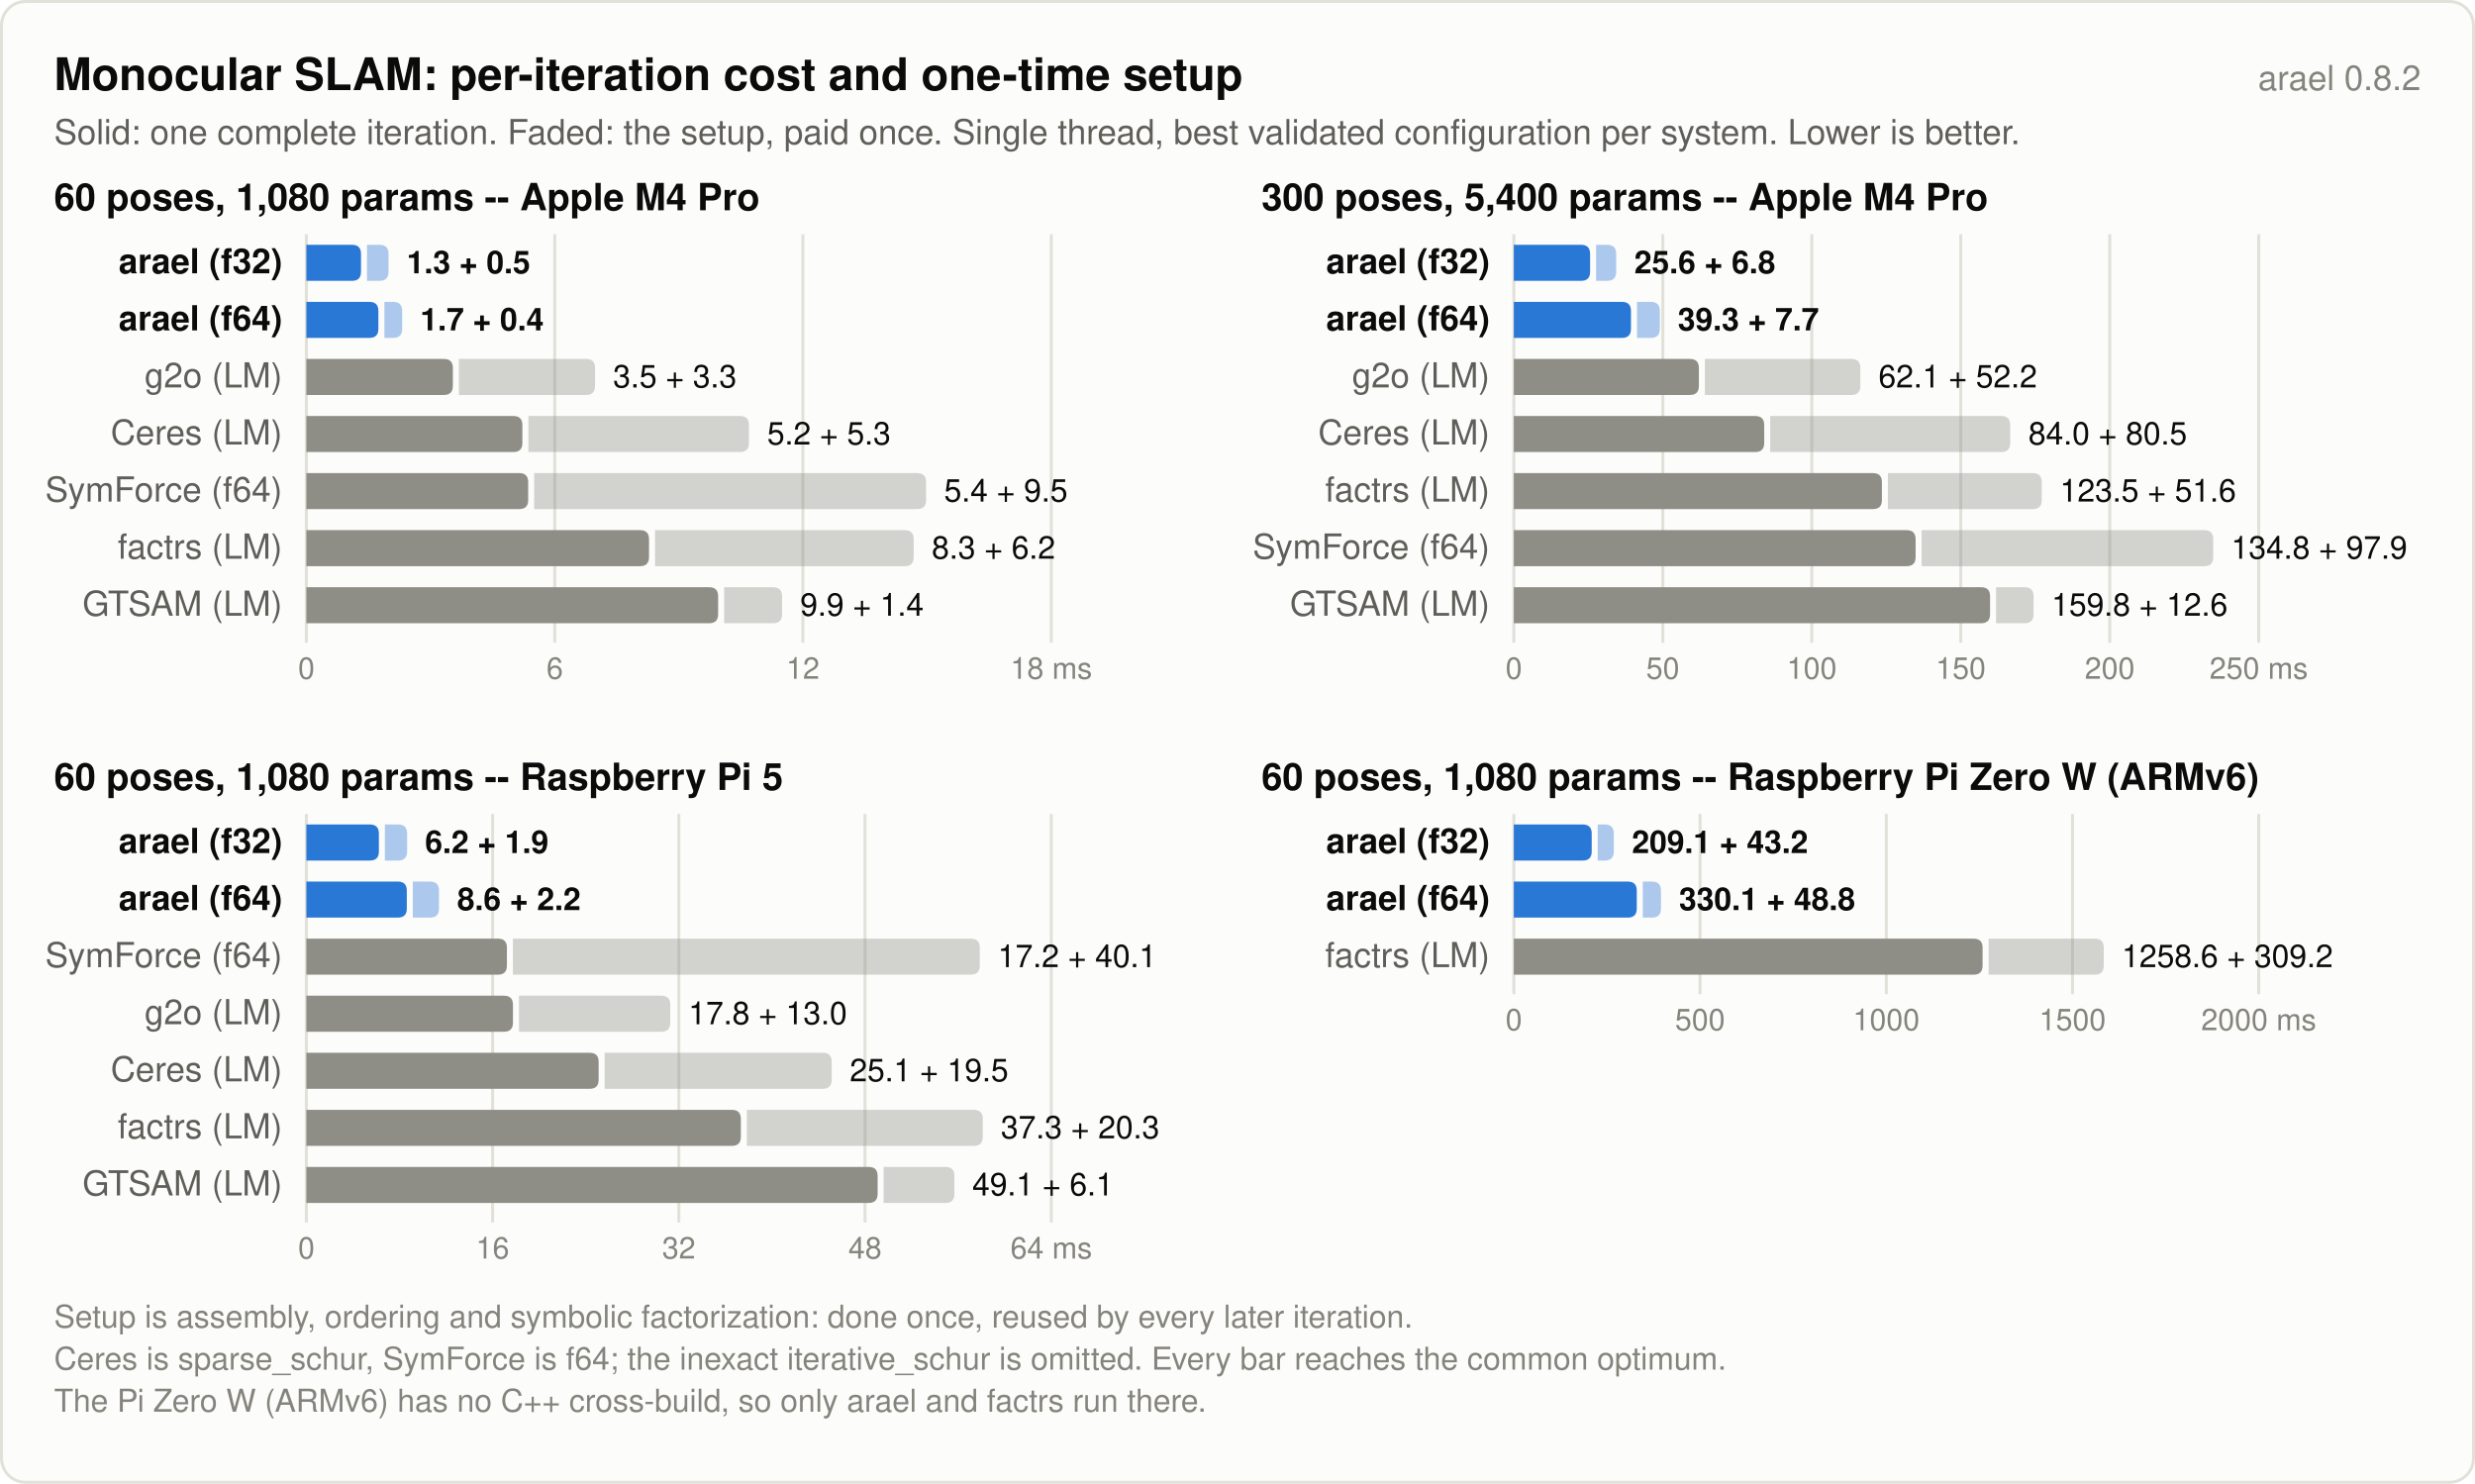
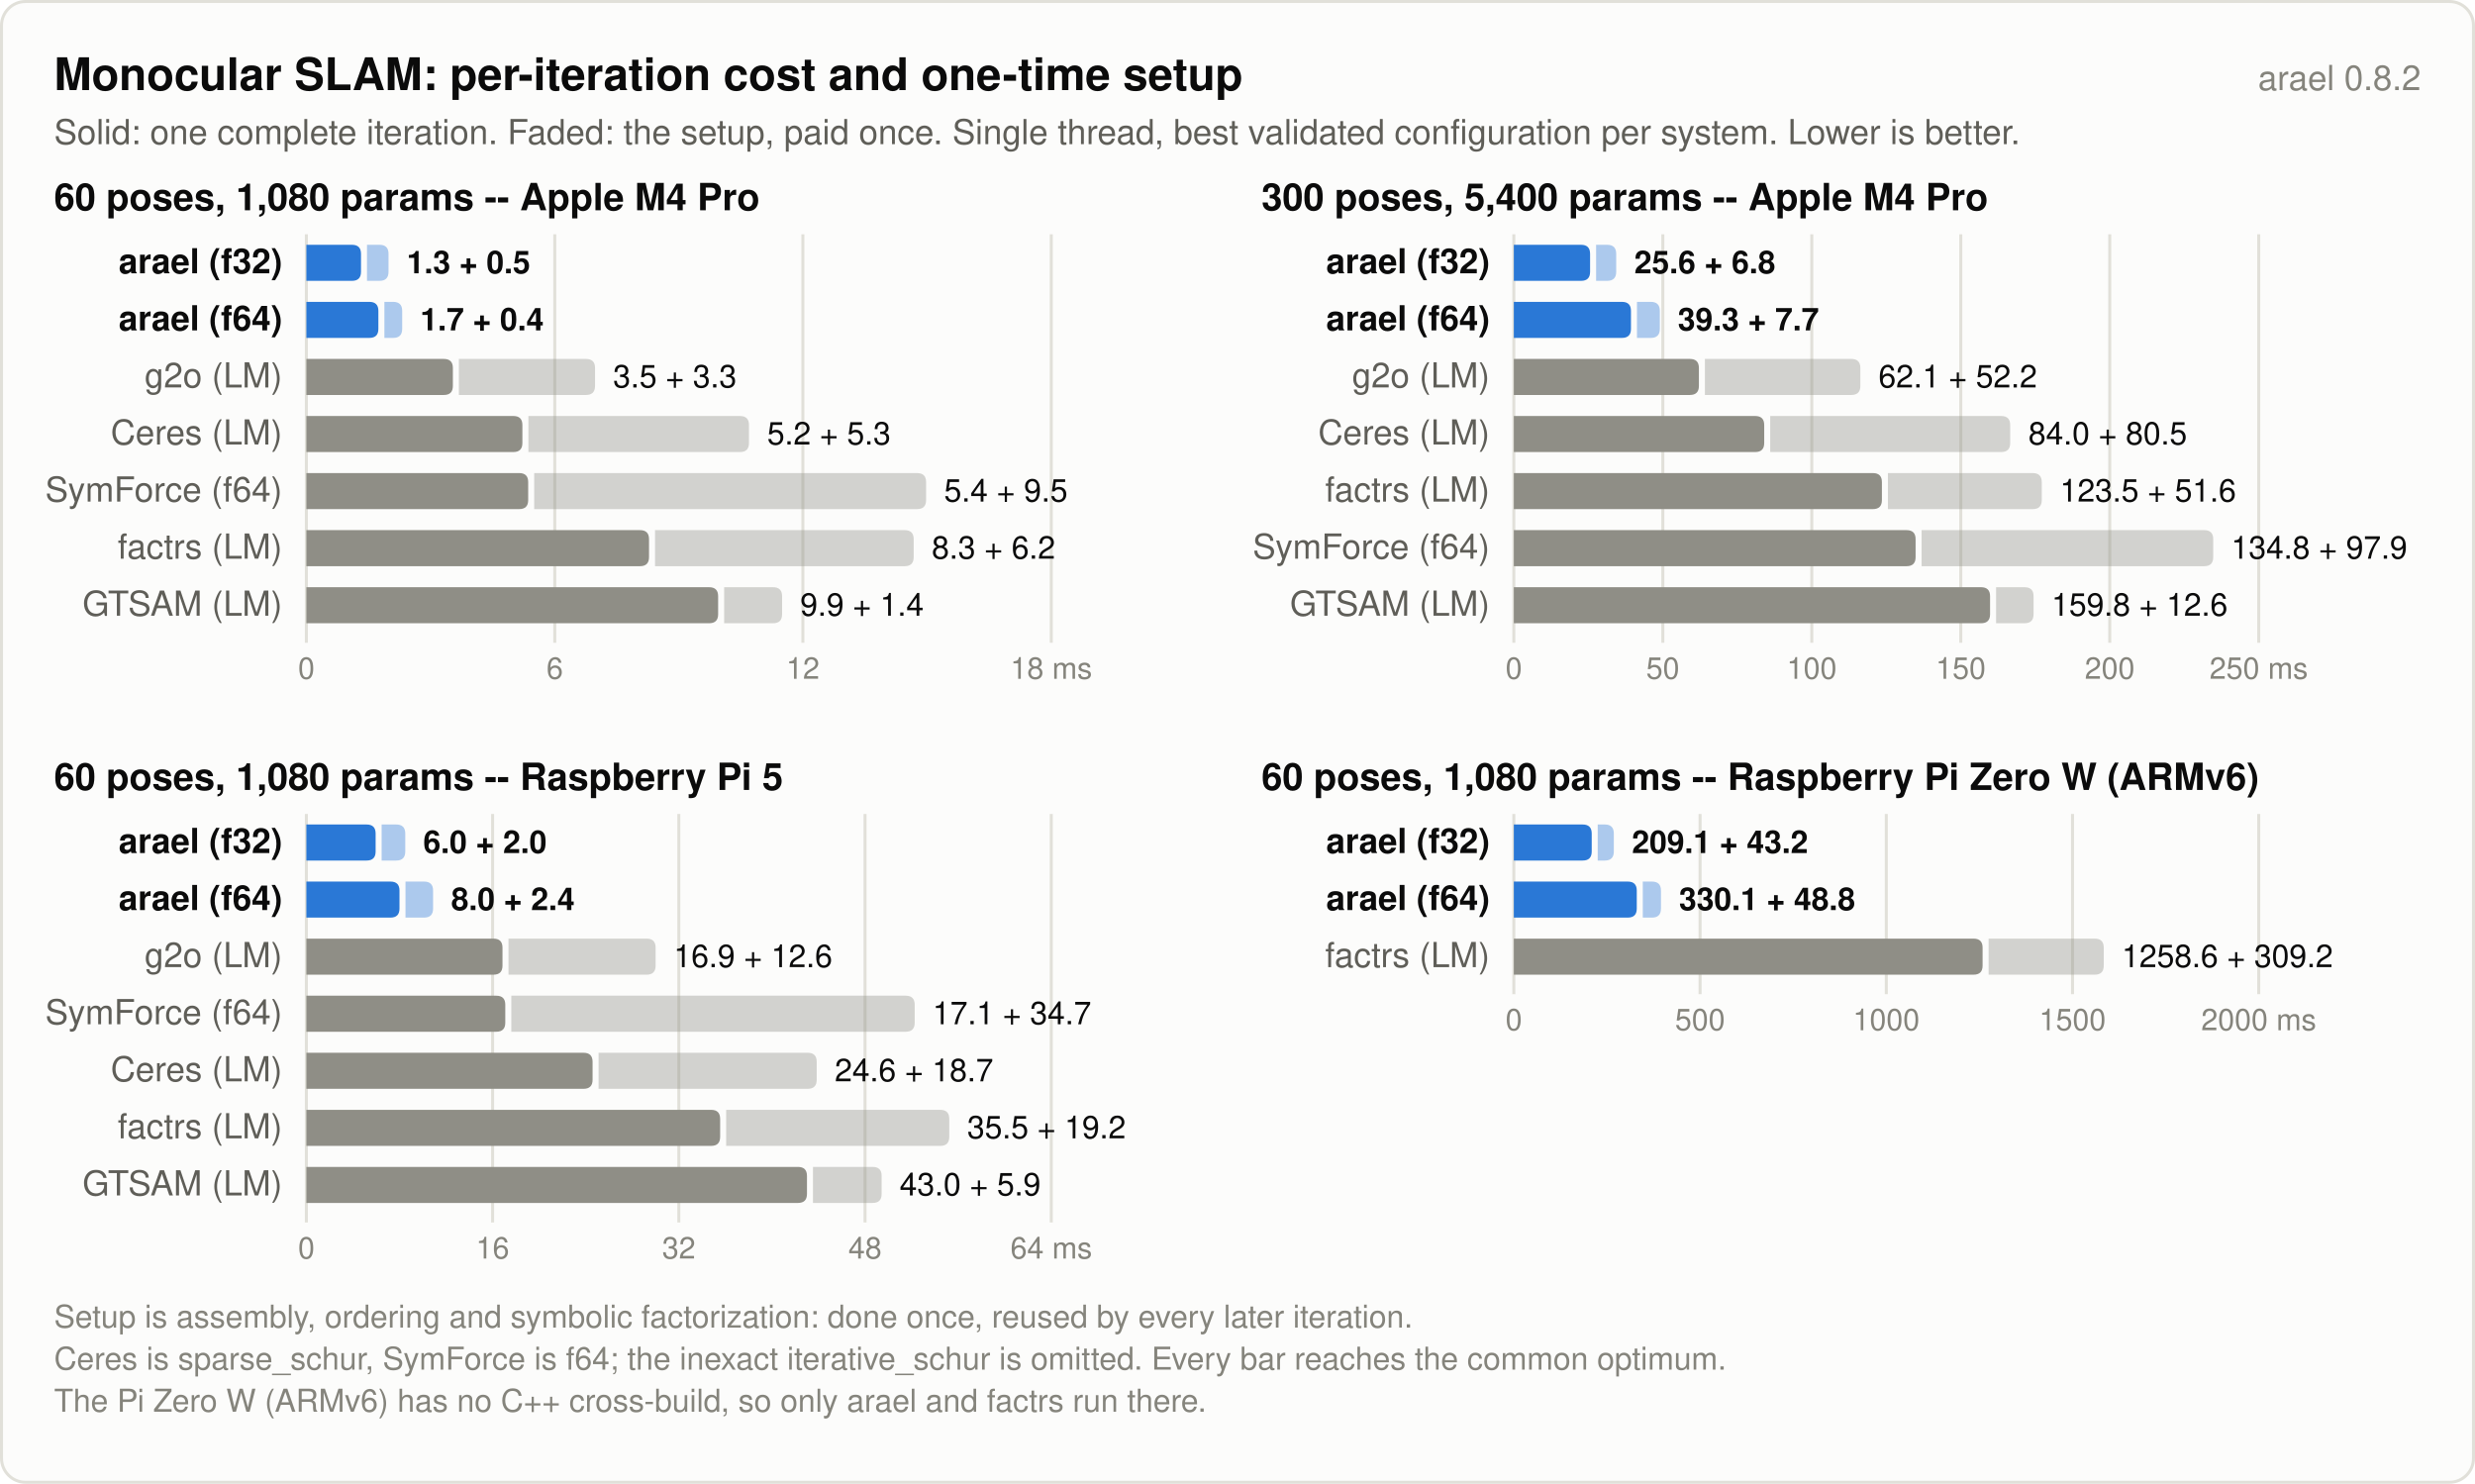
<svg xmlns="http://www.w3.org/2000/svg" width="824" height="494" viewBox="0 0 824 494" font-family="ui-sans-serif, system-ui, -apple-system, 'Segoe UI', Helvetica, Arial, sans-serif">
  <rect x="0.5" y="0.5" width="823" height="493" rx="8" fill="#fcfcfb" stroke="#e1e0d9" />
  <text x="18" y="30" font-size="15" font-weight="600" fill="#0b0b0b">Monocular SLAM: per-iteration cost and one-time setup</text>
  <text x="806" y="30" font-size="11.5" text-anchor="end" fill="#85847c">arael 0.8.2</text>
  <text x="18" y="48" font-size="11.5" fill="#5f5e58">Solid: one complete iteration. Faded: the setup, paid once. Single thread, best validated configuration per system. Lower is better.</text>
  <text x="18" y="70" font-size="12.5" font-weight="600" fill="#0b0b0b">60 poses, 1,080 params -- Apple M4 Pro</text>
  <line x1="102.0" y1="78" x2="102.0" y2="214" stroke="#e1e0d9" stroke-width="1" />
  <text x="102.0" y="226" font-size="10" text-anchor="middle" fill="#85847c">0</text>
  <line x1="184.7" y1="78" x2="184.7" y2="214" stroke="#e1e0d9" stroke-width="1" />
  <text x="184.7" y="226" font-size="10" text-anchor="middle" fill="#85847c">6</text>
  <line x1="267.3" y1="78" x2="267.3" y2="214" stroke="#e1e0d9" stroke-width="1" />
  <text x="267.3" y="226" font-size="10" text-anchor="middle" fill="#85847c">12</text>
  <line x1="350.0" y1="78" x2="350.0" y2="214" stroke="#e1e0d9" stroke-width="1" />
  <text x="350.0" y="226" font-size="10" text-anchor="middle" fill="#85847c">18 ms</text>
  <text x="94" y="91.0" font-size="11.5" text-anchor="end" font-weight="600" fill="#0b0b0b">arael (f32)</text>
  <path d="M102,81.5 L117.187,81.5 Q120.187,81.5 120.187,84.5 L120.187,90.5 Q120.187,93.5 117.187,93.5 L102,93.5 Z" fill="#2a78d6" />
  <path d="M122.187,81.5 L126.351,81.5 Q129.351,81.5 129.351,84.5 L129.351,90.5 Q129.351,93.5 126.351,93.5 L122.187,93.5 Z" fill="#2a78d6" fill-opacity="0.38" />
  <text x="135.4" y="91.0" font-size="10.5" font-weight="600" fill="#0b0b0b">1.3 + 0.5</text>
  <text x="94" y="110.0" font-size="11.5" text-anchor="end" font-weight="600" fill="#0b0b0b">arael (f64)</text>
  <path d="M102,100.5 L122.973,100.5 Q125.973,100.5 125.973,103.5 L125.973,109.5 Q125.973,112.5 122.973,112.5 L102,112.5 Z" fill="#2a78d6" />
  <path d="M127.973,100.5 L130.898,100.5 Q133.898,100.5 133.898,103.5 L133.898,109.5 Q133.898,112.5 130.898,112.5 L127.973,112.5 Z" fill="#2a78d6" fill-opacity="0.38" />
  <text x="139.9" y="110.0" font-size="10.5" font-weight="600" fill="#0b0b0b">1.7 + 0.4</text>
  <text x="94" y="129.0" font-size="11.5" text-anchor="end" fill="#5f5e58">g2o (LM)</text>
  <path d="M102,119.5 L147.773,119.5 Q150.773,119.5 150.773,122.5 L150.773,128.5 Q150.773,131.5 147.773,131.5 L102,131.5 Z" fill="#8f8e86" />
  <path d="M152.773,119.5 L195.102,119.5 Q198.102,119.5 198.102,122.5 L198.102,128.5 Q198.102,131.5 195.102,131.5 L152.773,131.5 Z" fill="#8f8e86" fill-opacity="0.38" />
  <text x="204.1" y="129.0" font-size="10.5" fill="#0b0b0b">3.5 + 3.3</text>
  <text x="94" y="148.0" font-size="11.5" text-anchor="end" fill="#5f5e58">Ceres (LM)</text>
  <path d="M102,138.5 L170.92,138.5 Q173.92,138.5 173.92,141.5 L173.92,147.5 Q173.92,150.5 170.92,150.5 L102,150.5 Z" fill="#8f8e86" />
  <path d="M175.92,138.5 L246.356,138.5 Q249.356,138.5 249.356,141.5 L249.356,147.5 Q249.356,150.5 246.356,150.5 L175.92,150.5 Z" fill="#8f8e86" fill-opacity="0.38" />
  <text x="255.4" y="148.0" font-size="10.5" fill="#0b0b0b">5.2 + 5.3</text>
  <text x="94" y="167.0" font-size="11.5" text-anchor="end" fill="#5f5e58">SymForce (f64)</text>
  <path d="M102,157.5 L172.849,157.5 Q175.849,157.5 175.849,160.5 L175.849,166.5 Q175.849,169.5 172.849,169.5 L102,169.5 Z" fill="#8f8e86" />
  <path d="M177.849,157.5 L305.324,157.5 Q308.324,157.5 308.324,160.5 L308.324,166.5 Q308.324,169.5 305.324,169.5 L177.849,169.5 Z" fill="#8f8e86" fill-opacity="0.38" />
  <text x="314.3" y="167.0" font-size="10.5" fill="#0b0b0b">5.4 + 9.5</text>
  <text x="94" y="186.0" font-size="11.5" text-anchor="end" fill="#5f5e58">factrs (LM)</text>
  <path d="M102,176.5 L213.08,176.5 Q216.08,176.5 216.08,179.5 L216.08,185.5 Q216.08,188.5 213.08,188.5 L102,188.5 Z" fill="#8f8e86" />
  <path d="M218.08,176.5 L301.191,176.5 Q304.191,176.5 304.191,179.5 L304.191,185.5 Q304.191,188.5 301.191,188.5 L218.08,188.5 Z" fill="#8f8e86" fill-opacity="0.38" />
  <text x="310.2" y="186.0" font-size="10.5" fill="#0b0b0b">8.3 + 6.2</text>
  <text x="94" y="205.0" font-size="11.5" text-anchor="end" fill="#5f5e58">GTSAM (LM)</text>
  <path d="M102,195.5 L236.089,195.5 Q239.089,195.5 239.089,198.5 L239.089,204.5 Q239.089,207.5 236.089,207.5 L102,207.5 Z" fill="#8f8e86" />
  <path d="M241.089,195.5 L257.378,195.5 Q260.378,195.5 260.378,198.5 L260.378,204.5 Q260.378,207.5 257.378,207.5 L241.089,207.5 Z" fill="#8f8e86" fill-opacity="0.38" />
  <text x="266.4" y="205.0" font-size="10.5" fill="#0b0b0b">9.9 + 1.4</text>
  <text x="420" y="70" font-size="12.5" font-weight="600" fill="#0b0b0b">300 poses, 5,400 params -- Apple M4 Pro</text>
  <line x1="504.0" y1="78" x2="504.0" y2="214" stroke="#e1e0d9" stroke-width="1" />
  <text x="504.0" y="226" font-size="10" text-anchor="middle" fill="#85847c">0</text>
  <line x1="553.6" y1="78" x2="553.6" y2="214" stroke="#e1e0d9" stroke-width="1" />
  <text x="553.6" y="226" font-size="10" text-anchor="middle" fill="#85847c">50</text>
  <line x1="603.2" y1="78" x2="603.2" y2="214" stroke="#e1e0d9" stroke-width="1" />
  <text x="603.2" y="226" font-size="10" text-anchor="middle" fill="#85847c">100</text>
  <line x1="652.8" y1="78" x2="652.8" y2="214" stroke="#e1e0d9" stroke-width="1" />
  <text x="652.8" y="226" font-size="10" text-anchor="middle" fill="#85847c">150</text>
  <line x1="702.4" y1="78" x2="702.4" y2="214" stroke="#e1e0d9" stroke-width="1" />
  <text x="702.4" y="226" font-size="10" text-anchor="middle" fill="#85847c">200</text>
  <line x1="752.0" y1="78" x2="752.0" y2="214" stroke="#e1e0d9" stroke-width="1" />
  <text x="752.0" y="226" font-size="10" text-anchor="middle" fill="#85847c">250 ms</text>
  <text x="496" y="91.0" font-size="11.5" text-anchor="end" font-weight="600" fill="#0b0b0b">arael (f32)</text>
  <path d="M504,81.5 L526.385,81.5 Q529.385,81.5 529.385,84.5 L529.385,90.5 Q529.385,93.5 526.385,93.5 L504,93.5 Z" fill="#2a78d6" />
  <path d="M531.385,81.5 L535.081,81.5 Q538.081,81.5 538.081,84.5 L538.081,90.5 Q538.081,93.5 535.081,93.5 L531.385,93.5 Z" fill="#2a78d6" fill-opacity="0.38" />
  <text x="544.1" y="91.0" font-size="10.5" font-weight="600" fill="#0b0b0b">25.6 + 6.8</text>
  <text x="496" y="110.0" font-size="11.5" text-anchor="end" font-weight="600" fill="#0b0b0b">arael (f64)</text>
  <path d="M504,100.5 L539.996,100.5 Q542.996,100.5 542.996,103.5 L542.996,109.5 Q542.996,112.5 539.996,112.5 L504,112.5 Z" fill="#2a78d6" />
  <path d="M544.996,100.5 L549.604,100.5 Q552.604,100.5 552.604,103.5 L552.604,109.5 Q552.604,112.5 549.604,112.5 L544.996,112.5 Z" fill="#2a78d6" fill-opacity="0.38" />
  <text x="558.6" y="110.0" font-size="10.5" font-weight="600" fill="#0b0b0b">39.3 + 7.7</text>
  <text x="496" y="129.0" font-size="11.5" text-anchor="end" fill="#5f5e58">g2o (LM)</text>
  <path d="M504,119.5 L562.613,119.5 Q565.613,119.5 565.613,122.5 L565.613,128.5 Q565.613,131.5 562.613,131.5 L504,131.5 Z" fill="#8f8e86" />
  <path d="M567.613,119.5 L616.366,119.5 Q619.366,119.5 619.366,122.5 L619.366,128.5 Q619.366,131.5 616.366,131.5 L567.613,131.5 Z" fill="#8f8e86" fill-opacity="0.38" />
  <text x="625.4" y="129.0" font-size="10.5" fill="#0b0b0b">62.1 + 52.2</text>
  <text x="496" y="148.0" font-size="11.5" text-anchor="end" fill="#5f5e58">Ceres (LM)</text>
  <path d="M504,138.5 L584.358,138.5 Q587.358,138.5 587.358,141.5 L587.358,147.5 Q587.358,150.5 584.358,150.5 L504,150.5 Z" fill="#8f8e86" />
  <path d="M589.358,138.5 L666.253,138.5 Q669.253,138.5 669.253,141.5 L669.253,147.5 Q669.253,150.5 666.253,150.5 L589.358,150.5 Z" fill="#8f8e86" fill-opacity="0.38" />
  <text x="675.3" y="148.0" font-size="10.5" fill="#0b0b0b">84.0 + 80.5</text>
  <text x="496" y="167.0" font-size="11.5" text-anchor="end" fill="#5f5e58">factrs (LM)</text>
  <path d="M504,157.5 L623.542,157.5 Q626.542,157.5 626.542,160.5 L626.542,166.5 Q626.542,169.5 623.542,169.5 L504,169.5 Z" fill="#8f8e86" />
  <path d="M628.542,157.5 L676.759,157.5 Q679.759,157.5 679.759,160.5 L679.759,166.5 Q679.759,169.5 676.759,169.5 L628.542,169.5 Z" fill="#8f8e86" fill-opacity="0.38" />
  <text x="685.8" y="167.0" font-size="10.5" fill="#0b0b0b">123.5 + 51.6</text>
  <text x="496" y="186.0" font-size="11.5" text-anchor="end" fill="#5f5e58">SymForce (f64)</text>
  <path d="M504,176.5 L634.761,176.5 Q637.761,176.5 637.761,179.5 L637.761,185.5 Q637.761,188.5 634.761,188.5 L504,188.5 Z" fill="#8f8e86" />
  <path d="M639.761,176.5 L733.848,176.5 Q736.848,176.5 736.848,179.5 L736.848,185.5 Q736.848,188.5 733.848,188.5 L639.761,188.5 Z" fill="#8f8e86" fill-opacity="0.38" />
  <text x="742.8" y="186.0" font-size="10.5" fill="#0b0b0b">134.8 + 97.9</text>
  <text x="496" y="205.0" font-size="11.5" text-anchor="end" fill="#5f5e58">GTSAM (LM)</text>
  <path d="M504,195.5 L659.551,195.5 Q662.551,195.5 662.551,198.5 L662.551,204.5 Q662.551,207.5 659.551,207.5 L504,207.5 Z" fill="#8f8e86" />
  <path d="M664.551,195.5 L674.031,195.5 Q677.031,195.5 677.031,198.5 L677.031,204.5 Q677.031,207.5 674.031,207.5 L664.551,207.5 Z" fill="#8f8e86" fill-opacity="0.38" />
  <text x="683.0" y="205.0" font-size="10.5" fill="#0b0b0b">159.8 + 12.6</text>
  <text x="18" y="263" font-size="12.5" font-weight="600" fill="#0b0b0b">60 poses, 1,080 params -- Raspberry Pi 5</text>
  <line x1="102.0" y1="271" x2="102.0" y2="407" stroke="#e1e0d9" stroke-width="1" />
  <text x="102.0" y="419" font-size="10" text-anchor="middle" fill="#85847c">0</text>
  <line x1="164.0" y1="271" x2="164.0" y2="407" stroke="#e1e0d9" stroke-width="1" />
  <text x="164.0" y="419" font-size="10" text-anchor="middle" fill="#85847c">16</text>
  <line x1="226.0" y1="271" x2="226.0" y2="407" stroke="#e1e0d9" stroke-width="1" />
  <text x="226.0" y="419" font-size="10" text-anchor="middle" fill="#85847c">32</text>
  <line x1="288.0" y1="271" x2="288.0" y2="407" stroke="#e1e0d9" stroke-width="1" />
  <text x="288.0" y="419" font-size="10" text-anchor="middle" fill="#85847c">48</text>
  <line x1="350.0" y1="271" x2="350.0" y2="407" stroke="#e1e0d9" stroke-width="1" />
  <text x="350.0" y="419" font-size="10" text-anchor="middle" fill="#85847c">64 ms</text>
  <text x="94" y="284.0" font-size="11.5" text-anchor="end" font-weight="600" fill="#0b0b0b">arael (f32)</text>
-   <path d="M102,274.5 L123.141,274.5 Q126.141,274.5 126.141,277.5 L126.141,283.5 Q126.141,286.5 123.141,286.5 L102,286.5 Z" fill="#2a78d6" />
-   <path d="M128.141,274.5 L132.543,274.5 Q135.543,274.5 135.543,277.5 L135.543,283.5 Q135.543,286.5 132.543,286.5 L128.141,286.5 Z" fill="#2a78d6" fill-opacity="0.38" />
-   <text x="141.5" y="284.0" font-size="10.5" font-weight="600" fill="#0b0b0b">6.2 + 1.9</text>
+   <path d="M102,274.5 L122.056,274.5 Q125.056,274.5 125.056,277.5 L125.056,283.5 Q125.056,286.5 122.056,286.5 L102,286.5 Z" fill="#2a78d6" />
+   <path d="M127.056,274.5 L131.923,274.5 Q134.923,274.5 134.923,277.5 L134.923,283.5 Q134.923,286.5 131.923,286.5 L127.056,286.5 Z" fill="#2a78d6" fill-opacity="0.38" />
+   <text x="140.9" y="284.0" font-size="10.5" font-weight="600" fill="#0b0b0b">6.0 + 2.0</text>
  <text x="94" y="303.0" font-size="11.5" text-anchor="end" font-weight="600" fill="#0b0b0b">arael (f64)</text>
-   <path d="M102,293.5 L132.441,293.5 Q135.441,293.5 135.441,296.5 L135.441,302.5 Q135.441,305.5 132.441,305.5 L102,305.5 Z" fill="#2a78d6" />
-   <path d="M137.441,293.5 L143.16,293.5 Q146.16,293.5 146.16,296.5 L146.16,302.5 Q146.16,305.5 143.16,305.5 L137.441,305.5 Z" fill="#2a78d6" fill-opacity="0.38" />
-   <text x="152.2" y="303.0" font-size="10.5" font-weight="600" fill="#0b0b0b">8.6 + 2.2</text>
-   <text x="94" y="322.0" font-size="11.5" text-anchor="end" fill="#5f5e58">SymForce (f64)</text>
-   <path d="M102,312.5 L165.766,312.5 Q168.766,312.5 168.766,315.5 L168.766,321.5 Q168.766,324.5 165.766,324.5 L102,324.5 Z" fill="#8f8e86" />
-   <path d="M170.766,312.5 L323.192,312.5 Q326.192,312.5 326.192,315.5 L326.192,321.5 Q326.192,324.5 323.192,324.5 L170.766,324.5 Z" fill="#8f8e86" fill-opacity="0.38" />
-   <text x="332.2" y="322.0" font-size="10.5" fill="#0b0b0b">17.2 + 40.1</text>
-   <text x="94" y="341.0" font-size="11.5" text-anchor="end" fill="#5f5e58">g2o (LM)</text>
-   <path d="M102,331.5 L167.781,331.5 Q170.781,331.5 170.781,334.5 L170.781,340.5 Q170.781,343.5 167.781,343.5 L102,343.5 Z" fill="#8f8e86" />
-   <path d="M172.781,331.5 L220.156,331.5 Q223.156,331.5 223.156,334.5 L223.156,340.5 Q223.156,343.5 220.156,343.5 L172.781,343.5 Z" fill="#8f8e86" fill-opacity="0.38" />
-   <text x="229.2" y="341.0" font-size="10.5" fill="#0b0b0b">17.8 + 13.0</text>
+   <path d="M102,293.5 L130.0,293.5 Q133.0,293.5 133.0,296.5 L133.0,302.5 Q133.0,305.5 130.0,305.5 L102,305.5 Z" fill="#2a78d6" />
+   <path d="M135.0,293.5 L141.184,293.5 Q144.184,293.5 144.184,296.5 L144.184,302.5 Q144.184,305.5 141.184,305.5 L135.0,305.5 Z" fill="#2a78d6" fill-opacity="0.38" />
+   <text x="150.2" y="303.0" font-size="10.5" font-weight="600" fill="#0b0b0b">8.0 + 2.4</text>
+   <text x="94" y="322.0" font-size="11.5" text-anchor="end" fill="#5f5e58">g2o (LM)</text>
+   <path d="M102,312.5 L164.294,312.5 Q167.294,312.5 167.294,315.5 L167.294,321.5 Q167.294,324.5 164.294,324.5 L102,324.5 Z" fill="#8f8e86" />
+   <path d="M169.294,312.5 L215.274,312.5 Q218.274,312.5 218.274,315.5 L218.274,321.5 Q218.274,324.5 215.274,324.5 L169.294,324.5 Z" fill="#8f8e86" fill-opacity="0.38" />
+   <text x="224.3" y="322.0" font-size="10.5" fill="#0b0b0b">16.9 + 12.6</text>
+   <text x="94" y="341.0" font-size="11.5" text-anchor="end" fill="#5f5e58">SymForce (f64)</text>
+   <path d="M102,331.5 L165.224,331.5 Q168.224,331.5 168.224,334.5 L168.224,340.5 Q168.224,343.5 165.224,343.5 L102,343.5 Z" fill="#8f8e86" />
+   <path d="M170.224,331.5 L301.531,331.5 Q304.531,331.5 304.531,334.5 L304.531,340.5 Q304.531,343.5 301.531,343.5 L170.224,343.5 Z" fill="#8f8e86" fill-opacity="0.38" />
+   <text x="310.5" y="341.0" font-size="10.5" fill="#0b0b0b">17.1 + 34.7</text>
  <text x="94" y="360.0" font-size="11.5" text-anchor="end" fill="#5f5e58">Ceres (LM)</text>
-   <path d="M102,350.5 L196.301,350.5 Q199.301,350.5 199.301,353.5 L199.301,359.5 Q199.301,362.5 196.301,362.5 L102,362.5 Z" fill="#8f8e86" />
-   <path d="M201.301,350.5 L273.902,350.5 Q276.902,350.5 276.902,353.5 L276.902,359.5 Q276.902,362.5 273.902,362.5 L201.301,362.5 Z" fill="#8f8e86" fill-opacity="0.38" />
-   <text x="282.9" y="360.0" font-size="10.5" fill="#0b0b0b">25.1 + 19.5</text>
+   <path d="M102,350.5 L194.286,350.5 Q197.286,350.5 197.286,353.5 L197.286,359.5 Q197.286,362.5 194.286,362.5 L102,362.5 Z" fill="#8f8e86" />
+   <path d="M199.286,350.5 L268.904,350.5 Q271.904,350.5 271.904,353.5 L271.904,359.5 Q271.904,362.5 268.904,362.5 L199.286,362.5 Z" fill="#8f8e86" fill-opacity="0.38" />
+   <text x="277.9" y="360.0" font-size="10.5" fill="#0b0b0b">24.6 + 18.7</text>
  <text x="94" y="379.0" font-size="11.5" text-anchor="end" fill="#5f5e58">factrs (LM)</text>
-   <path d="M102,369.5 L243.654,369.5 Q246.654,369.5 246.654,372.5 L246.654,378.5 Q246.654,381.5 243.654,381.5 L102,381.5 Z" fill="#8f8e86" />
-   <path d="M248.654,369.5 L324.2,369.5 Q327.2,369.5 327.2,372.5 L327.2,378.5 Q327.2,381.5 324.2,381.5 L248.654,381.5 Z" fill="#8f8e86" fill-opacity="0.38" />
-   <text x="333.2" y="379.0" font-size="10.5" fill="#0b0b0b">37.3 + 20.3</text>
+   <path d="M102,369.5 L236.756,369.5 Q239.756,369.5 239.756,372.5 L239.756,378.5 Q239.756,381.5 236.756,381.5 L102,381.5 Z" fill="#8f8e86" />
+   <path d="M241.756,369.5 L313.04,369.5 Q316.04,369.5 316.04,372.5 L316.04,378.5 Q316.04,381.5 313.04,381.5 L241.756,381.5 Z" fill="#8f8e86" fill-opacity="0.38" />
+   <text x="322.0" y="379.0" font-size="10.5" fill="#0b0b0b">35.5 + 19.2</text>
  <text x="94" y="398.0" font-size="11.5" text-anchor="end" fill="#5f5e58">GTSAM (LM)</text>
-   <path d="M102,388.5 L289.185,388.5 Q292.185,388.5 292.185,391.5 L292.185,397.5 Q292.185,400.5 289.185,400.5 L102,400.5 Z" fill="#8f8e86" />
-   <path d="M294.185,388.5 L314.745,388.5 Q317.745,388.5 317.745,391.5 L317.745,397.5 Q317.745,400.5 314.745,400.5 L294.185,400.5 Z" fill="#8f8e86" fill-opacity="0.38" />
-   <text x="323.7" y="398.0" font-size="10.5" fill="#0b0b0b">49.1 + 6.1</text>
+   <path d="M102,388.5 L265.664,388.5 Q268.664,388.5 268.664,391.5 L268.664,397.5 Q268.664,400.5 265.664,400.5 L102,400.5 Z" fill="#8f8e86" />
+   <path d="M270.664,388.5 L290.526,388.5 Q293.526,388.5 293.526,391.5 L293.526,397.5 Q293.526,400.5 290.526,400.5 L270.664,400.5 Z" fill="#8f8e86" fill-opacity="0.38" />
+   <text x="299.5" y="398.0" font-size="10.5" fill="#0b0b0b">43.0 + 5.9</text>
  <text x="420" y="263" font-size="12.5" font-weight="600" fill="#0b0b0b">60 poses, 1,080 params -- Raspberry Pi Zero W (ARMv6)</text>
  <line x1="504.0" y1="271" x2="504.0" y2="331" stroke="#e1e0d9" stroke-width="1" />
  <text x="504.0" y="343" font-size="10" text-anchor="middle" fill="#85847c">0</text>
  <line x1="566.0" y1="271" x2="566.0" y2="331" stroke="#e1e0d9" stroke-width="1" />
  <text x="566.0" y="343" font-size="10" text-anchor="middle" fill="#85847c">500</text>
  <line x1="628.0" y1="271" x2="628.0" y2="331" stroke="#e1e0d9" stroke-width="1" />
  <text x="628.0" y="343" font-size="10" text-anchor="middle" fill="#85847c">1000</text>
  <line x1="690.0" y1="271" x2="690.0" y2="331" stroke="#e1e0d9" stroke-width="1" />
  <text x="690.0" y="343" font-size="10" text-anchor="middle" fill="#85847c">1500</text>
  <line x1="752.0" y1="271" x2="752.0" y2="331" stroke="#e1e0d9" stroke-width="1" />
  <text x="752.0" y="343" font-size="10" text-anchor="middle" fill="#85847c">2000 ms</text>
  <text x="496" y="284.0" font-size="11.5" text-anchor="end" font-weight="600" fill="#0b0b0b">arael (f32)</text>
  <path d="M504,274.5 L526.928,274.5 Q529.928,274.5 529.928,277.5 L529.928,283.5 Q529.928,286.5 526.928,286.5 L504,286.5 Z" fill="#2a78d6" />
  <path d="M531.928,274.5 L534.289,274.5 Q537.289,274.5 537.289,277.5 L537.289,283.5 Q537.289,286.5 534.289,286.5 L531.928,286.5 Z" fill="#2a78d6" fill-opacity="0.38" />
  <text x="543.3" y="284.0" font-size="10.5" font-weight="600" fill="#0b0b0b">209.1 + 43.2</text>
  <text x="496" y="303.0" font-size="11.5" text-anchor="end" font-weight="600" fill="#0b0b0b">arael (f64)</text>
  <path d="M504,293.5 L541.929,293.5 Q544.929,293.5 544.929,296.5 L544.929,302.5 Q544.929,305.5 541.929,305.5 L504,305.5 Z" fill="#2a78d6" />
  <path d="M546.929,293.5 L549.982,293.5 Q552.982,293.5 552.982,296.5 L552.982,302.5 Q552.982,305.5 549.982,305.5 L546.929,305.5 Z" fill="#2a78d6" fill-opacity="0.38" />
  <text x="559.0" y="303.0" font-size="10.5" font-weight="600" fill="#0b0b0b">330.1 + 48.8</text>
  <text x="496" y="322.0" font-size="11.5" text-anchor="end" fill="#5f5e58">factrs (LM)</text>
  <path d="M504,312.5 L657.064,312.5 Q660.064,312.5 660.064,315.5 L660.064,321.5 Q660.064,324.5 657.064,324.5 L504,324.5 Z" fill="#8f8e86" />
  <path d="M662.064,312.5 L697.403,312.5 Q700.403,312.5 700.403,315.5 L700.403,321.5 Q700.403,324.5 697.403,324.5 L662.064,324.5 Z" fill="#8f8e86" fill-opacity="0.38" />
  <text x="706.4" y="322.0" font-size="10.5" fill="#0b0b0b">1258.6 + 309.2</text>
  <text x="18" y="442" font-size="10.5" fill="#85847c">Setup is assembly, ordering and symbolic factorization: done once, reused by every later iteration.</text>
  <text x="18" y="456" font-size="10.5" fill="#85847c">Ceres is sparse_schur, SymForce is f64; the inexact iterative_schur is omitted. Every bar reaches the common optimum.</text>
  <text x="18" y="470" font-size="10.5" fill="#85847c">The Pi Zero W (ARMv6) has no C++ cross-build, so only arael and factrs run there.</text>
</svg>
